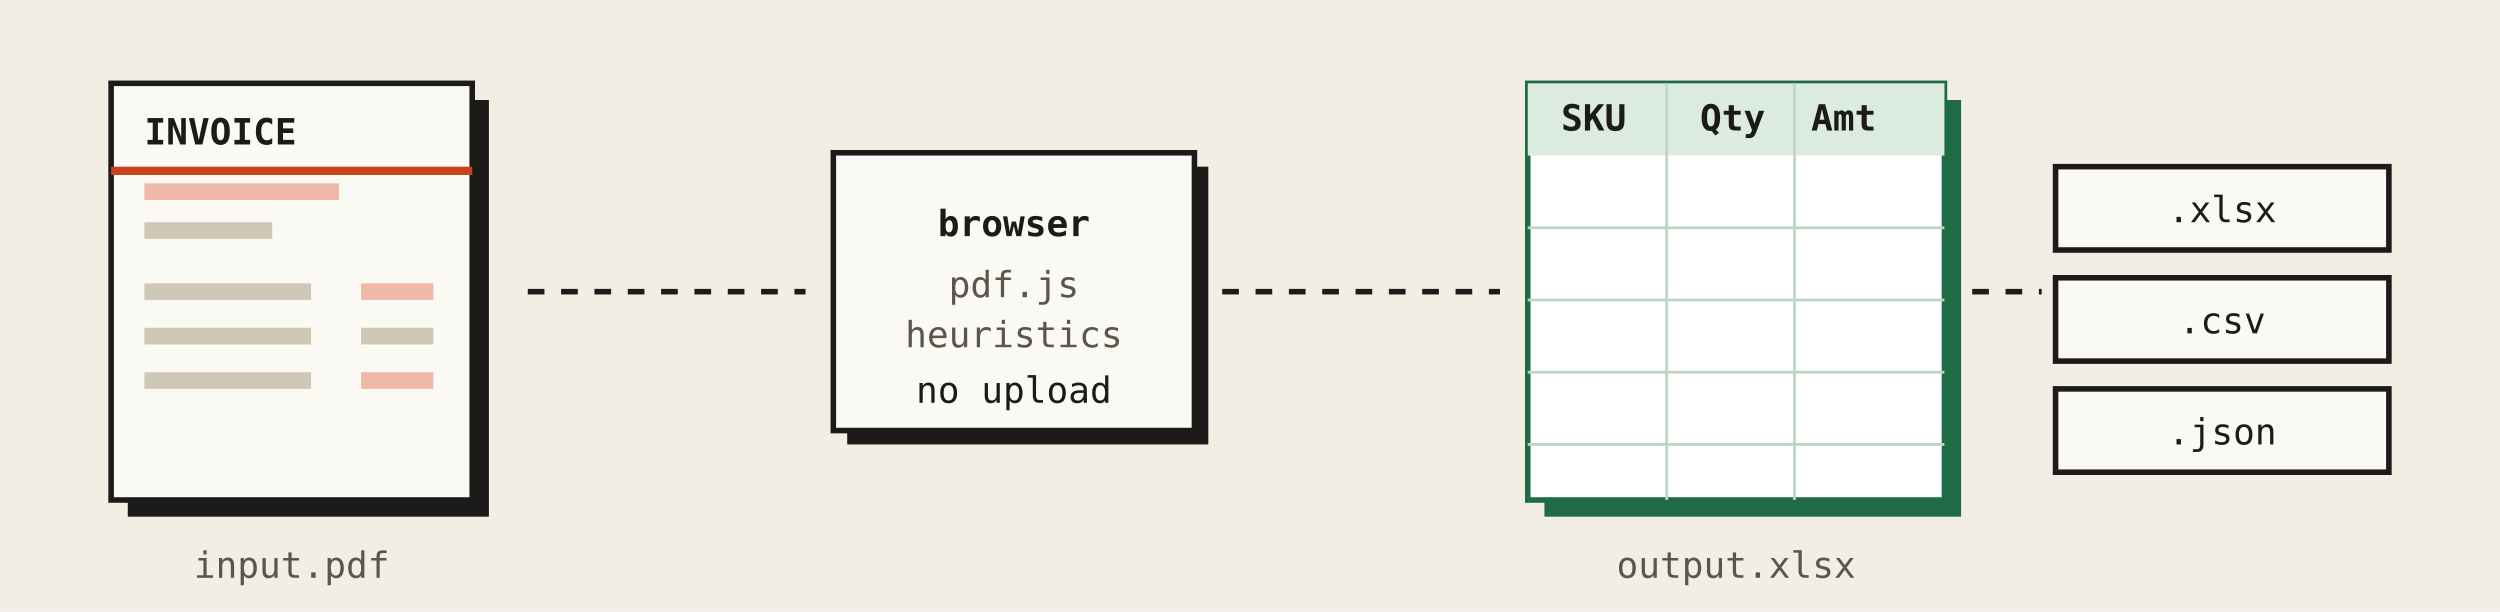
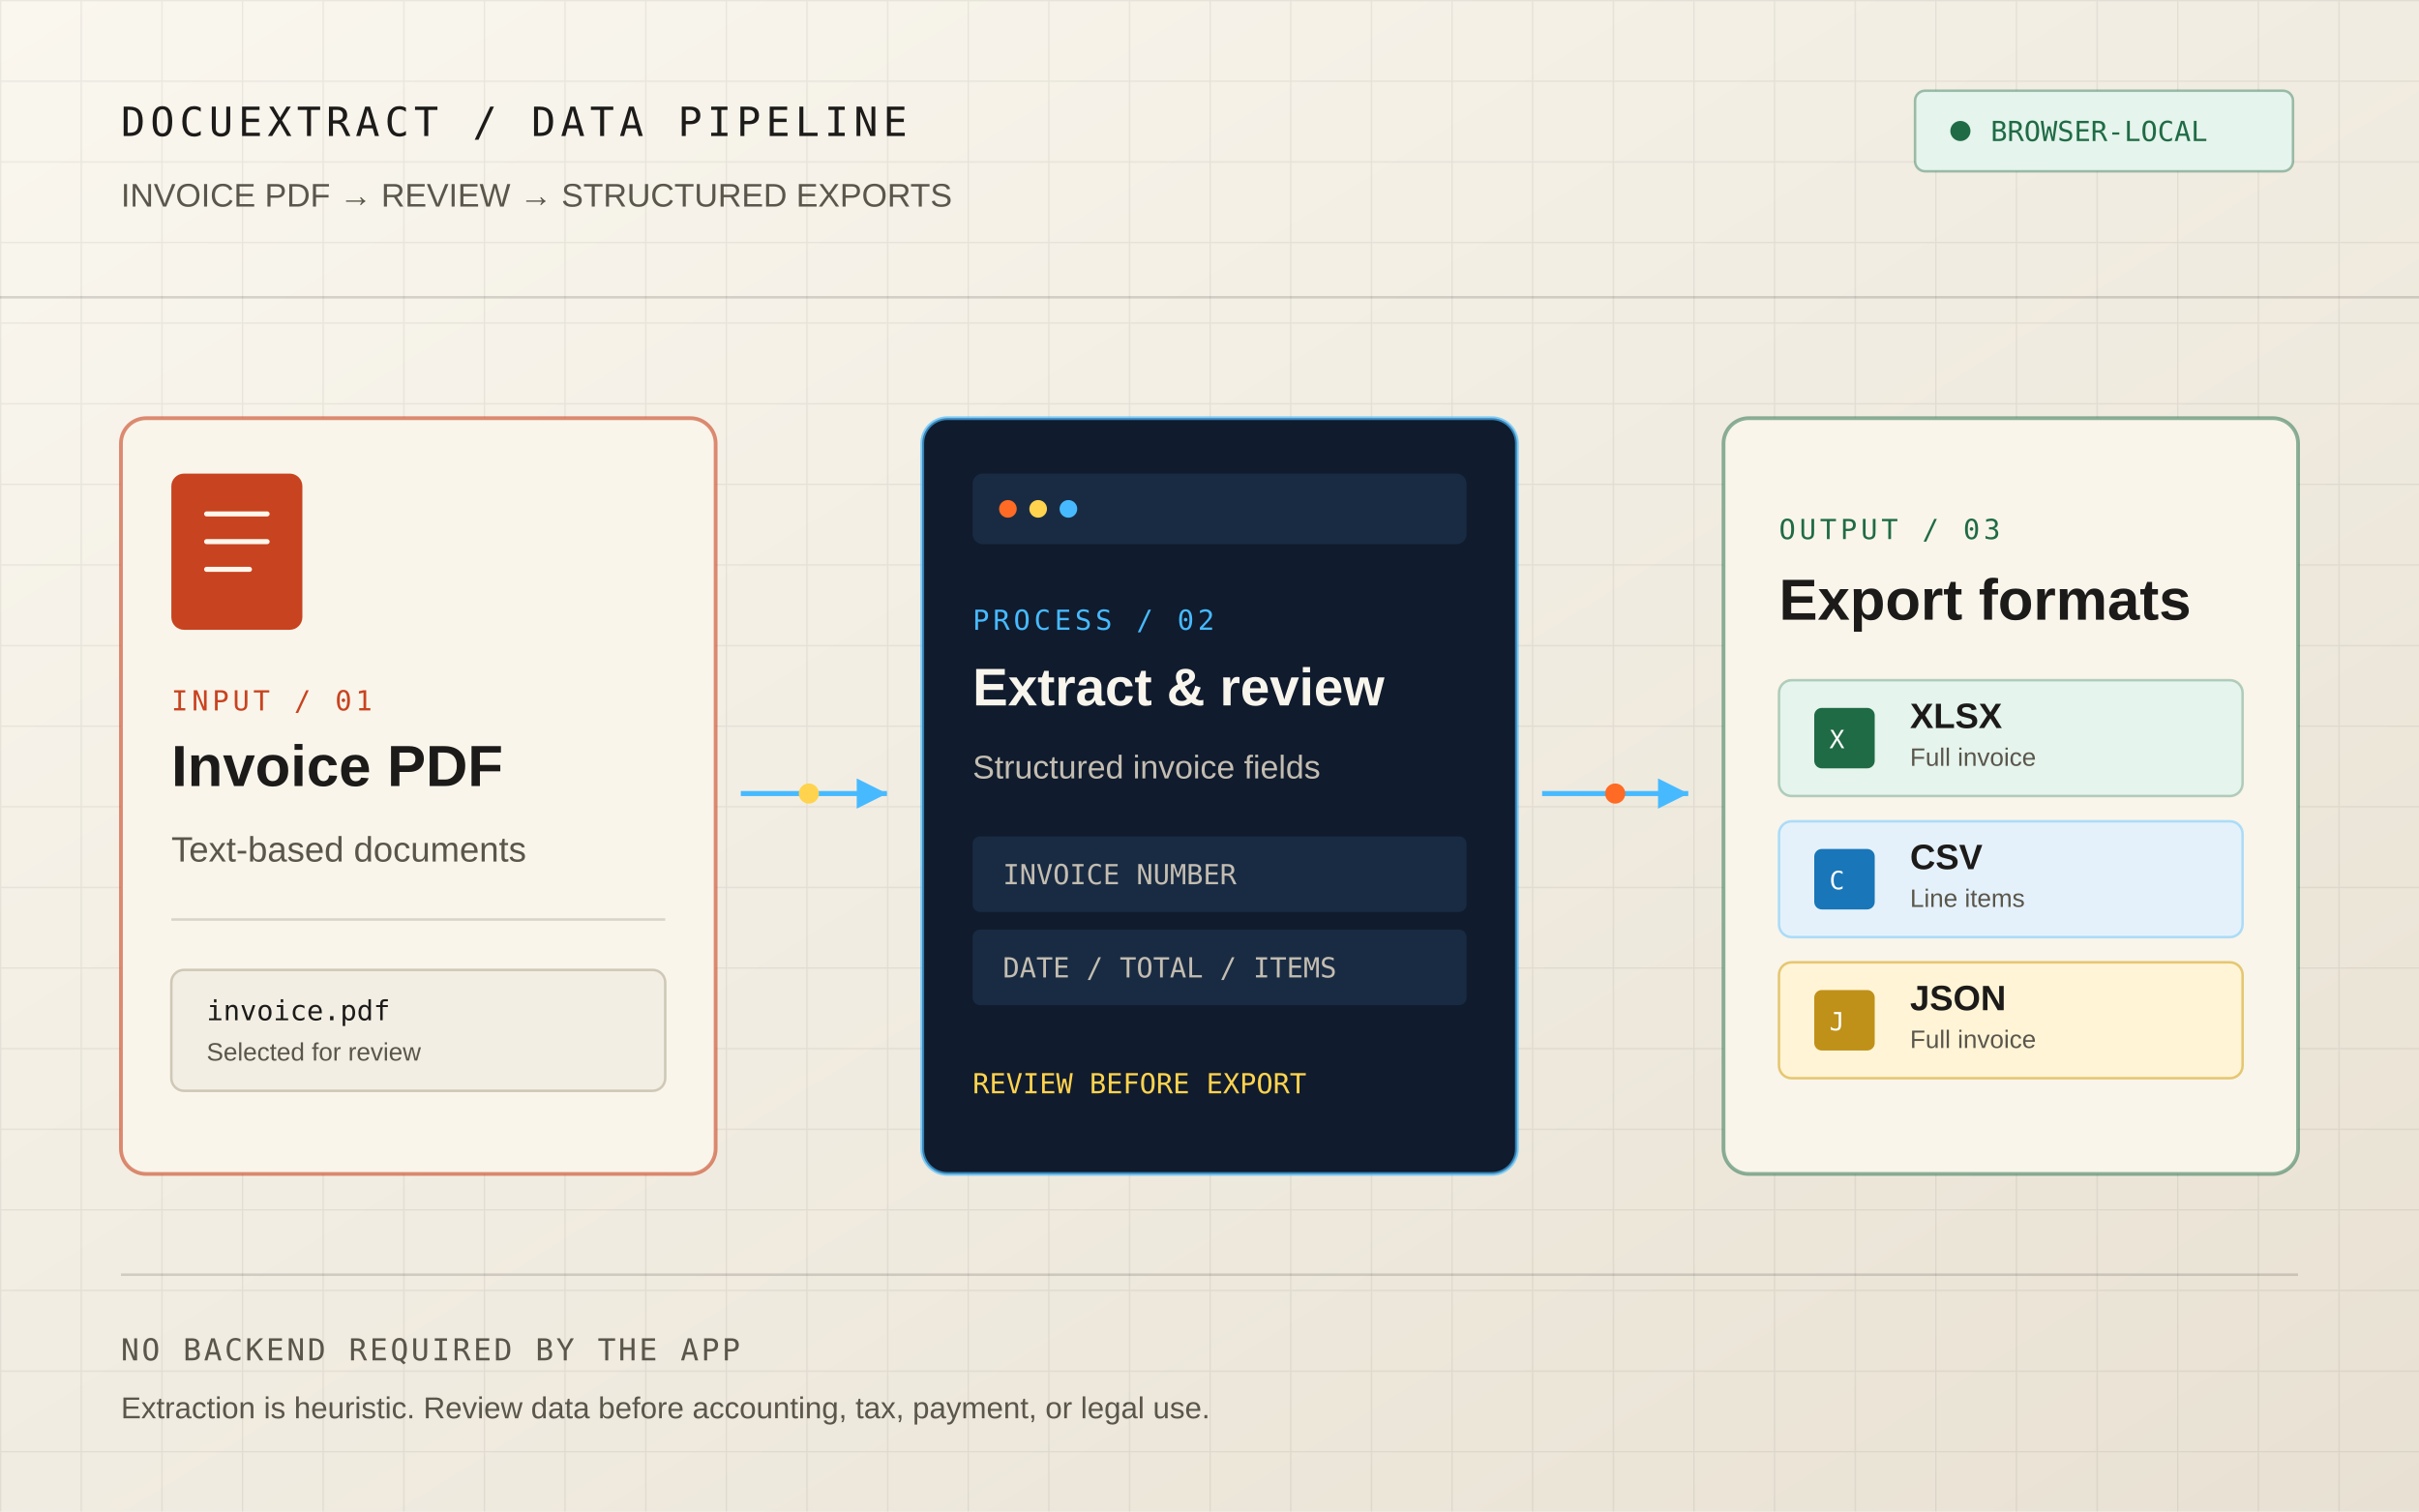
- <svg xmlns="http://www.w3.org/2000/svg" viewBox="0 0 900 220" width="900" height="220" role="img" aria-label="Animated pipeline: invoice PDF is parsed in the browser and exported as XLSX, CSV or JSON">
-   <style>
-     .bg{fill:#F2EEE3}
-     .ink{stroke:#1C1B19;stroke-width:2;fill:#FBF9F3}
-     .mono{font-family:'DejaVu Sans Mono',Menlo,Consolas,monospace;font-size:13px;fill:#1C1B19}
-     .mute{fill:#5A564C}
-     .bar{fill:#CFC8B6}
-     .hit{fill:#F0B9A7}
-     .wire{stroke:#1C1B19;stroke-width:2;stroke-dasharray:6 6;fill:none;animation:dash 1.2s linear infinite}
-     @keyframes dash{to{stroke-dashoffset:-24}}
-     .scan{animation:scan 3.2s ease-in-out infinite}
-     @keyframes scan{0%{transform:translateY(0);opacity:0}10%{opacity:1}90%{opacity:1}100%{transform:translateY(112px);opacity:0}}
-     .cell{opacity:0;animation:fill 3.2s steps(1,end) infinite}
-     .c1{animation-delay:1.6s}.c2{animation-delay:1.9s}.c3{animation-delay:2.2s}.c4{animation-delay:2.5s}
-     @keyframes fill{0%{opacity:0}1%{opacity:1}92%{opacity:1}100%{opacity:0}}
-     .tag{animation:blink 3.2s steps(1,end) infinite}
-     @keyframes blink{0%,40%{fill:#5A564C}41%,100%{fill:#C8431F}}
-     @media (prefers-reduced-motion:reduce){.wire,.scan,.cell,.tag{animation:none}.cell{opacity:1}}
-   </style>
-   <rect class="bg" width="900" height="220" />
-   <g transform="translate(40,30)">
-     <rect x="6" y="6" width="130" height="150" fill="#1C1B19" />
-     <rect class="ink" width="130" height="150" />
-     <text class="mono" x="12" y="22" font-weight="700">INVOICE</text>
-     <rect class="hit" x="12" y="36" width="70" height="6" />
-     <rect class="bar" x="12" y="50" width="46" height="6" />
-     <rect class="bar" x="12" y="72" width="60" height="6" />
-     <rect class="hit" x="90" y="72" width="26" height="6" />
-     <rect class="bar" x="12" y="88" width="60" height="6" />
-     <rect class="bar" x="90" y="88" width="26" height="6" />
-     <rect class="bar" x="12" y="104" width="60" height="6" />
-     <rect class="hit" x="90" y="104" width="26" height="6" />
-     <rect class="scan" x="0" y="30" width="130" height="3" fill="#C8431F" />
-     <text class="mono mute" x="65" y="178" text-anchor="middle">input.pdf</text>
-   </g>
-   <path class="wire" d="M190 105 H290" />
-   <g transform="translate(300,55)">
-     <rect x="5" y="5" width="130" height="100" fill="#1C1B19" />
-     <rect class="ink" width="130" height="100" />
-     <text class="mono" x="65" y="30" text-anchor="middle" font-weight="700">browser</text>
-     <text class="mono mute" x="65" y="52" text-anchor="middle">pdf.js</text>
-     <text class="mono mute" x="65" y="70" text-anchor="middle">heuristics</text>
-     <text class="mono tag" x="65" y="90" text-anchor="middle">no upload</text>
-   </g>
-   <path class="wire" d="M440 105 H540" />
-   <g transform="translate(550,30)">
-     <rect x="6" y="6" width="150" height="150" fill="#1F6B45" />
-     <rect x="0" y="0" width="150" height="150" fill="#fff" stroke="#1F6B45" stroke-width="2" />
-     <rect width="150" height="26" fill="#DCEBDF" />
-     <g class="mono" font-size="12" fill="#1F6B45" font-weight="700">
-       <text x="12" y="17">SKU</text>
-       <text x="62" y="17">Qty</text>
-       <text x="102" y="17">Amt</text>
-     </g>
-     <g stroke="#BFD6C6">
-       <path d="M0 52H150M0 78H150M0 104H150M0 130H150M50 0V150M96 0V150" />
-     </g>
-     <g class="mono" font-size="12">
-       <g class="cell c1">
-         <text x="12" y="44">A-12</text>
-         <text x="62" y="44">4</text>
-         <text x="102" y="44">240</text>
-       </g>
-       <g class="cell c2">
-         <text x="12" y="70">B-07</text>
-         <text x="62" y="70">10</text>
-         <text x="102" y="70">980</text>
-       </g>
-       <g class="cell c3">
-         <text x="12" y="96">C-31</text>
-         <text x="62" y="96">2</text>
-         <text x="102" y="96">410</text>
-       </g>
-       <g class="cell c4">
-         <text x="62" y="122" font-weight="700">SUM</text>
-         <text x="102" y="122" font-weight="700" fill="#C8431F">4,820</text>
-       </g>
-     </g>
-     <text class="mono mute" x="75" y="178" text-anchor="middle">output.xlsx</text>
-   </g>
-   <g class="mono" font-size="13">
-     <rect x="740" y="60" width="120" height="30" fill="#FBF9F3" stroke="#1C1B19" stroke-width="2" />
-     <text x="800" y="80" text-anchor="middle">.xlsx</text>
-     <rect x="740" y="100" width="120" height="30" fill="#FBF9F3" stroke="#1C1B19" stroke-width="2" />
-     <text x="800" y="120" text-anchor="middle">.csv</text>
-     <rect x="740" y="140" width="120" height="30" fill="#FBF9F3" stroke="#1C1B19" stroke-width="2" />
-     <text x="800" y="160" text-anchor="middle">.json</text>
-   </g>
-   <path class="wire" d="M710 105 H735" />
+ <svg xmlns="http://www.w3.org/2000/svg" viewBox="0 0 960 600" role="img" aria-labelledby="title desc">
+   <defs>
+     <pattern id="grid" width="32" height="32" patternUnits="userSpaceOnUse">
+       <path d="M32 0H0V32" fill="none" stroke="#1C1B19" stroke-opacity=".07" />
+     </pattern>
+     <linearGradient id="paper" x1="0" y1="0" x2="1" y2="1">
+       <stop stop-color="#FAF7EF" />
+       <stop offset="1" stop-color="#E8E1D3" />
+     </linearGradient>
+     <marker id="arrow" markerWidth="8" markerHeight="8" refX="6" refY="3" orient="auto">
+       <path d="M0 0L6 3L0 6Z" fill="#47BAFF" />
+     </marker>
+   </defs>
+   <rect width="960" height="600" fill="url(#paper)" />
+   <rect width="960" height="600" fill="url(#grid)" />
+   <path d="M0 118H960" stroke="#1C1B19" stroke-opacity=".16" />
+   <text x="48" y="54" fill="#1C1B19" font-family="monospace" font-size="16" letter-spacing="2">DOCUEXTRACT / DATA PIPELINE</text>
+   <text x="48" y="82" fill="#5A564C" font-family="Arial,sans-serif" font-size="13">INVOICE PDF → REVIEW → STRUCTURED EXPORTS</text>
+   <rect x="760" y="36" width="150" height="32" rx="4" fill="#E5F4EC" stroke="#1F6B45" stroke-opacity=".4" />
+   <circle cx="778" cy="52" r="4" fill="#1F6B45" />
+   <text x="790" y="56" fill="#1F6B45" font-family="monospace" font-size="11">BROWSER-LOCAL</text>
+   <rect x="48" y="166" width="236" height="300" rx="10" fill="#F9F5EB" stroke="#C8431F" stroke-opacity=".6" stroke-width="1.5" />
+   <rect x="68" y="188" width="52" height="62" rx="5" fill="#C8431F" />
+   <path d="M82 204H106M82 215H106M82 226H99" stroke="#FFF6EC" stroke-width="2" stroke-linecap="round" />
+   <text x="68" y="282" fill="#C8431F" font-family="monospace" font-size="11" letter-spacing="1.5">INPUT / 01</text>
+   <text x="68" y="312" fill="#1C1B19" font-family="Arial,sans-serif" font-size="23" font-weight="700">Invoice PDF</text>
+   <text x="68" y="342" fill="#5A564C" font-family="Arial,sans-serif" font-size="14">Text-based documents</text>
+   <path d="M68 365H264" stroke="#1C1B19" stroke-opacity=".15" />
+   <rect x="68" y="385" width="196" height="48" rx="5" fill="#F2EEE3" stroke="#CFC8B6" />
+   <text x="82" y="405" fill="#1C1B19" font-family="monospace" font-size="11">invoice.pdf</text>
+   <text x="82" y="421" fill="#5A564C" font-family="Arial,sans-serif" font-size="10">Selected for review</text>
+   <path d="M294 315H352" stroke="#47BAFF" stroke-width="2" marker-end="url(#arrow)" />
+   <circle cx="321" cy="315" r="4" fill="#FFD34E" />
+   <rect x="366" y="166" width="236" height="300" rx="10" fill="#101B2D" stroke="#47BAFF" stroke-opacity=".65" stroke-width="1.5" />
+   <rect x="386" y="188" width="196" height="28" rx="4" fill="#192B43" />
+   <circle cx="400" cy="202" r="3.5" fill="#FF6A24" />
+   <circle cx="412" cy="202" r="3.5" fill="#FFD34E" />
+   <circle cx="424" cy="202" r="3.5" fill="#47BAFF" />
+   <text x="386" y="250" fill="#47BAFF" font-family="monospace" font-size="11" letter-spacing="1.5">PROCESS / 02</text>
+   <text x="386" y="280" fill="#F8F5ED" font-family="Arial,sans-serif" font-size="21" font-weight="700">Extract &amp; review</text>
+   <text x="386" y="309" fill="#C3BDB1" font-family="Arial,sans-serif" font-size="13">Structured invoice fields</text>
+   <rect x="386" y="332" width="196" height="30" rx="3" fill="#192B43" />
+   <text x="398" y="351" fill="#C3BDB1" font-family="monospace" font-size="11">INVOICE NUMBER</text>
+   <rect x="386" y="369" width="196" height="30" rx="3" fill="#192B43" />
+   <text x="398" y="388" fill="#C3BDB1" font-family="monospace" font-size="11">DATE / TOTAL / ITEMS</text>
+   <text x="386" y="434" fill="#FFD34E" font-family="monospace" font-size="11">REVIEW BEFORE EXPORT</text>
+   <path d="M612 315H670" stroke="#47BAFF" stroke-width="2" marker-end="url(#arrow)" />
+   <circle cx="641" cy="315" r="4" fill="#FF6A24" />
+   <rect x="684" y="166" width="228" height="300" rx="10" fill="#F9F5EB" stroke="#1F6B45" stroke-opacity=".5" stroke-width="1.5" />
+   <text x="706" y="214" fill="#1F6B45" font-family="monospace" font-size="11" letter-spacing="1.5">OUTPUT / 03</text>
+   <text x="706" y="246" fill="#1C1B19" font-family="Arial,sans-serif" font-size="23" font-weight="700">Export formats</text>
+   <rect x="706" y="270" width="184" height="46" rx="5" fill="#E5F4EC" stroke="#1F6B45" stroke-opacity=".3" />
+   <rect x="720" y="281" width="24" height="24" rx="3" fill="#1F6B45" />
+   <text x="726" y="297" fill="#FFFFFF" font-family="monospace" font-size="10">X</text>
+   <text x="758" y="289" fill="#1C1B19" font-family="Arial,sans-serif" font-size="14" font-weight="700">XLSX</text>
+   <text x="758" y="304" fill="#5A564C" font-family="Arial,sans-serif" font-size="10">Full invoice</text>
+   <rect x="706" y="326" width="184" height="46" rx="5" fill="#E5F1FA" stroke="#47BAFF" stroke-opacity=".4" />
+   <rect x="720" y="337" width="24" height="24" rx="3" fill="#1976B8" />
+   <text x="726" y="353" fill="#FFFFFF" font-family="monospace" font-size="10">C</text>
+   <text x="758" y="345" fill="#1C1B19" font-family="Arial,sans-serif" font-size="14" font-weight="700">CSV</text>
+   <text x="758" y="360" fill="#5A564C" font-family="Arial,sans-serif" font-size="10">Line items</text>
+   <rect x="706" y="382" width="184" height="46" rx="5" fill="#FFF4D6" stroke="#D5A928" stroke-opacity=".6" />
+   <rect x="720" y="393" width="24" height="24" rx="3" fill="#C09118" />
+   <text x="726" y="409" fill="#FFFFFF" font-family="monospace" font-size="10">J</text>
+   <text x="758" y="401" fill="#1C1B19" font-family="Arial,sans-serif" font-size="14" font-weight="700">JSON</text>
+   <text x="758" y="416" fill="#5A564C" font-family="Arial,sans-serif" font-size="10">Full invoice</text>
+   <path d="M48 506H912" stroke="#1C1B19" stroke-opacity=".16" />
+   <text x="48" y="540" fill="#5A564C" font-family="monospace" font-size="12" letter-spacing="1">NO BACKEND REQUIRED BY THE APP</text>
+   <text x="48" y="563" fill="#5A564C" font-family="Arial,sans-serif" font-size="12">Extraction is heuristic. Review data before accounting, tax, payment, or legal use.</text>
</svg>
